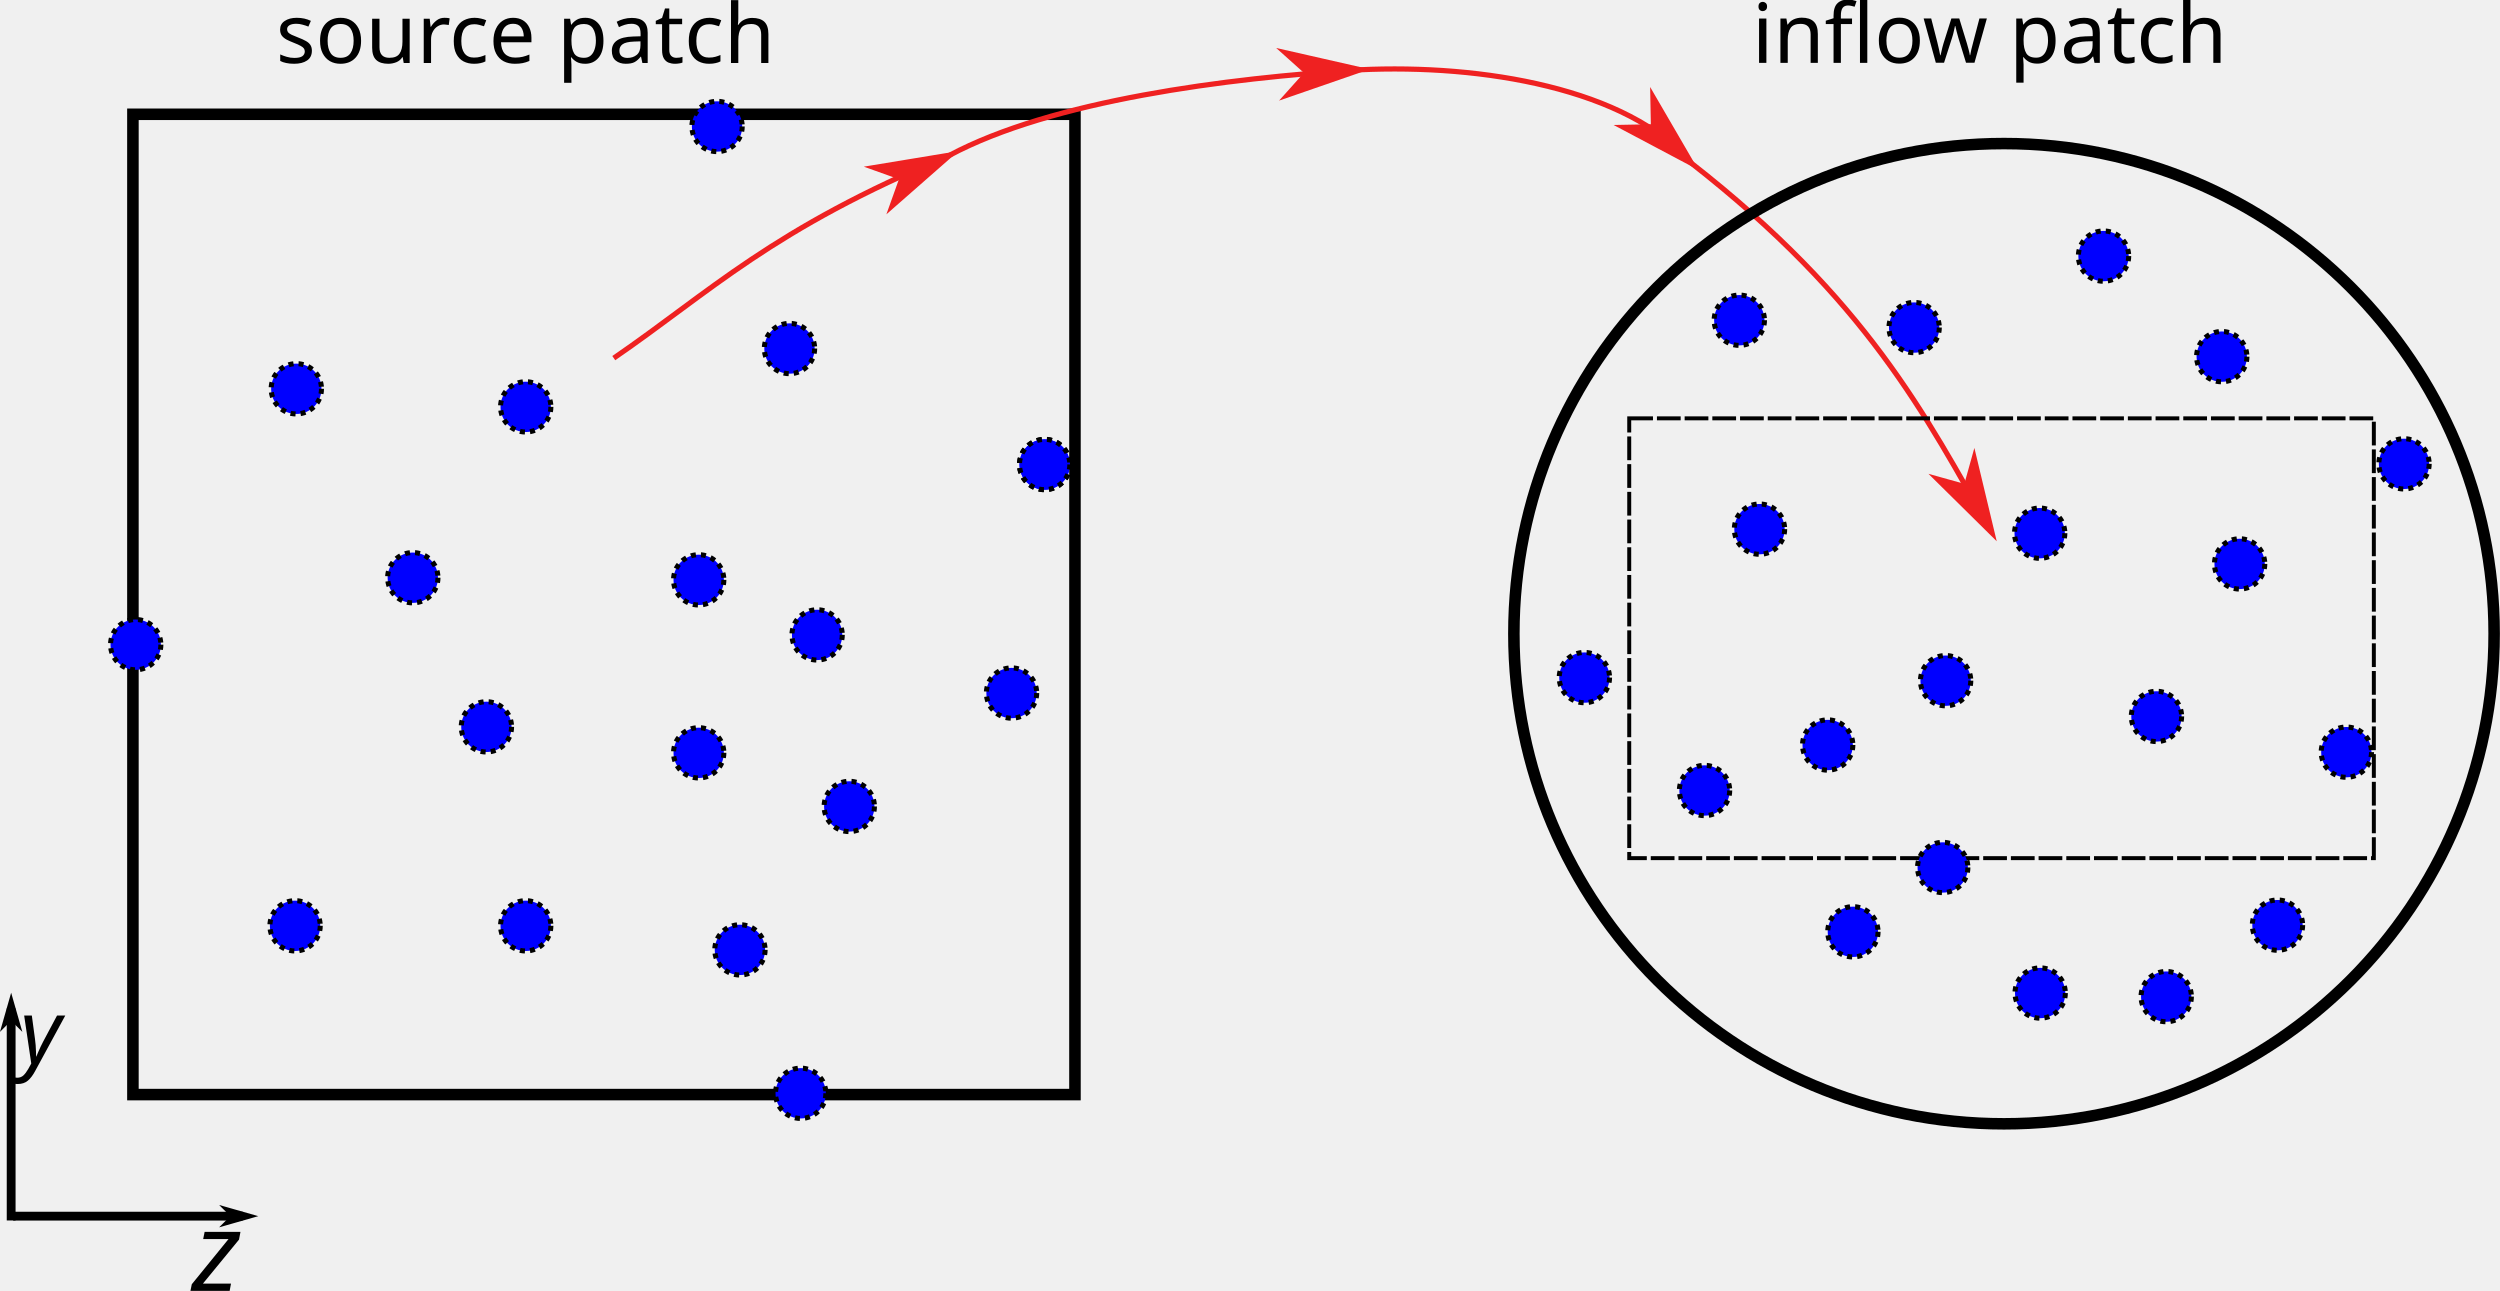
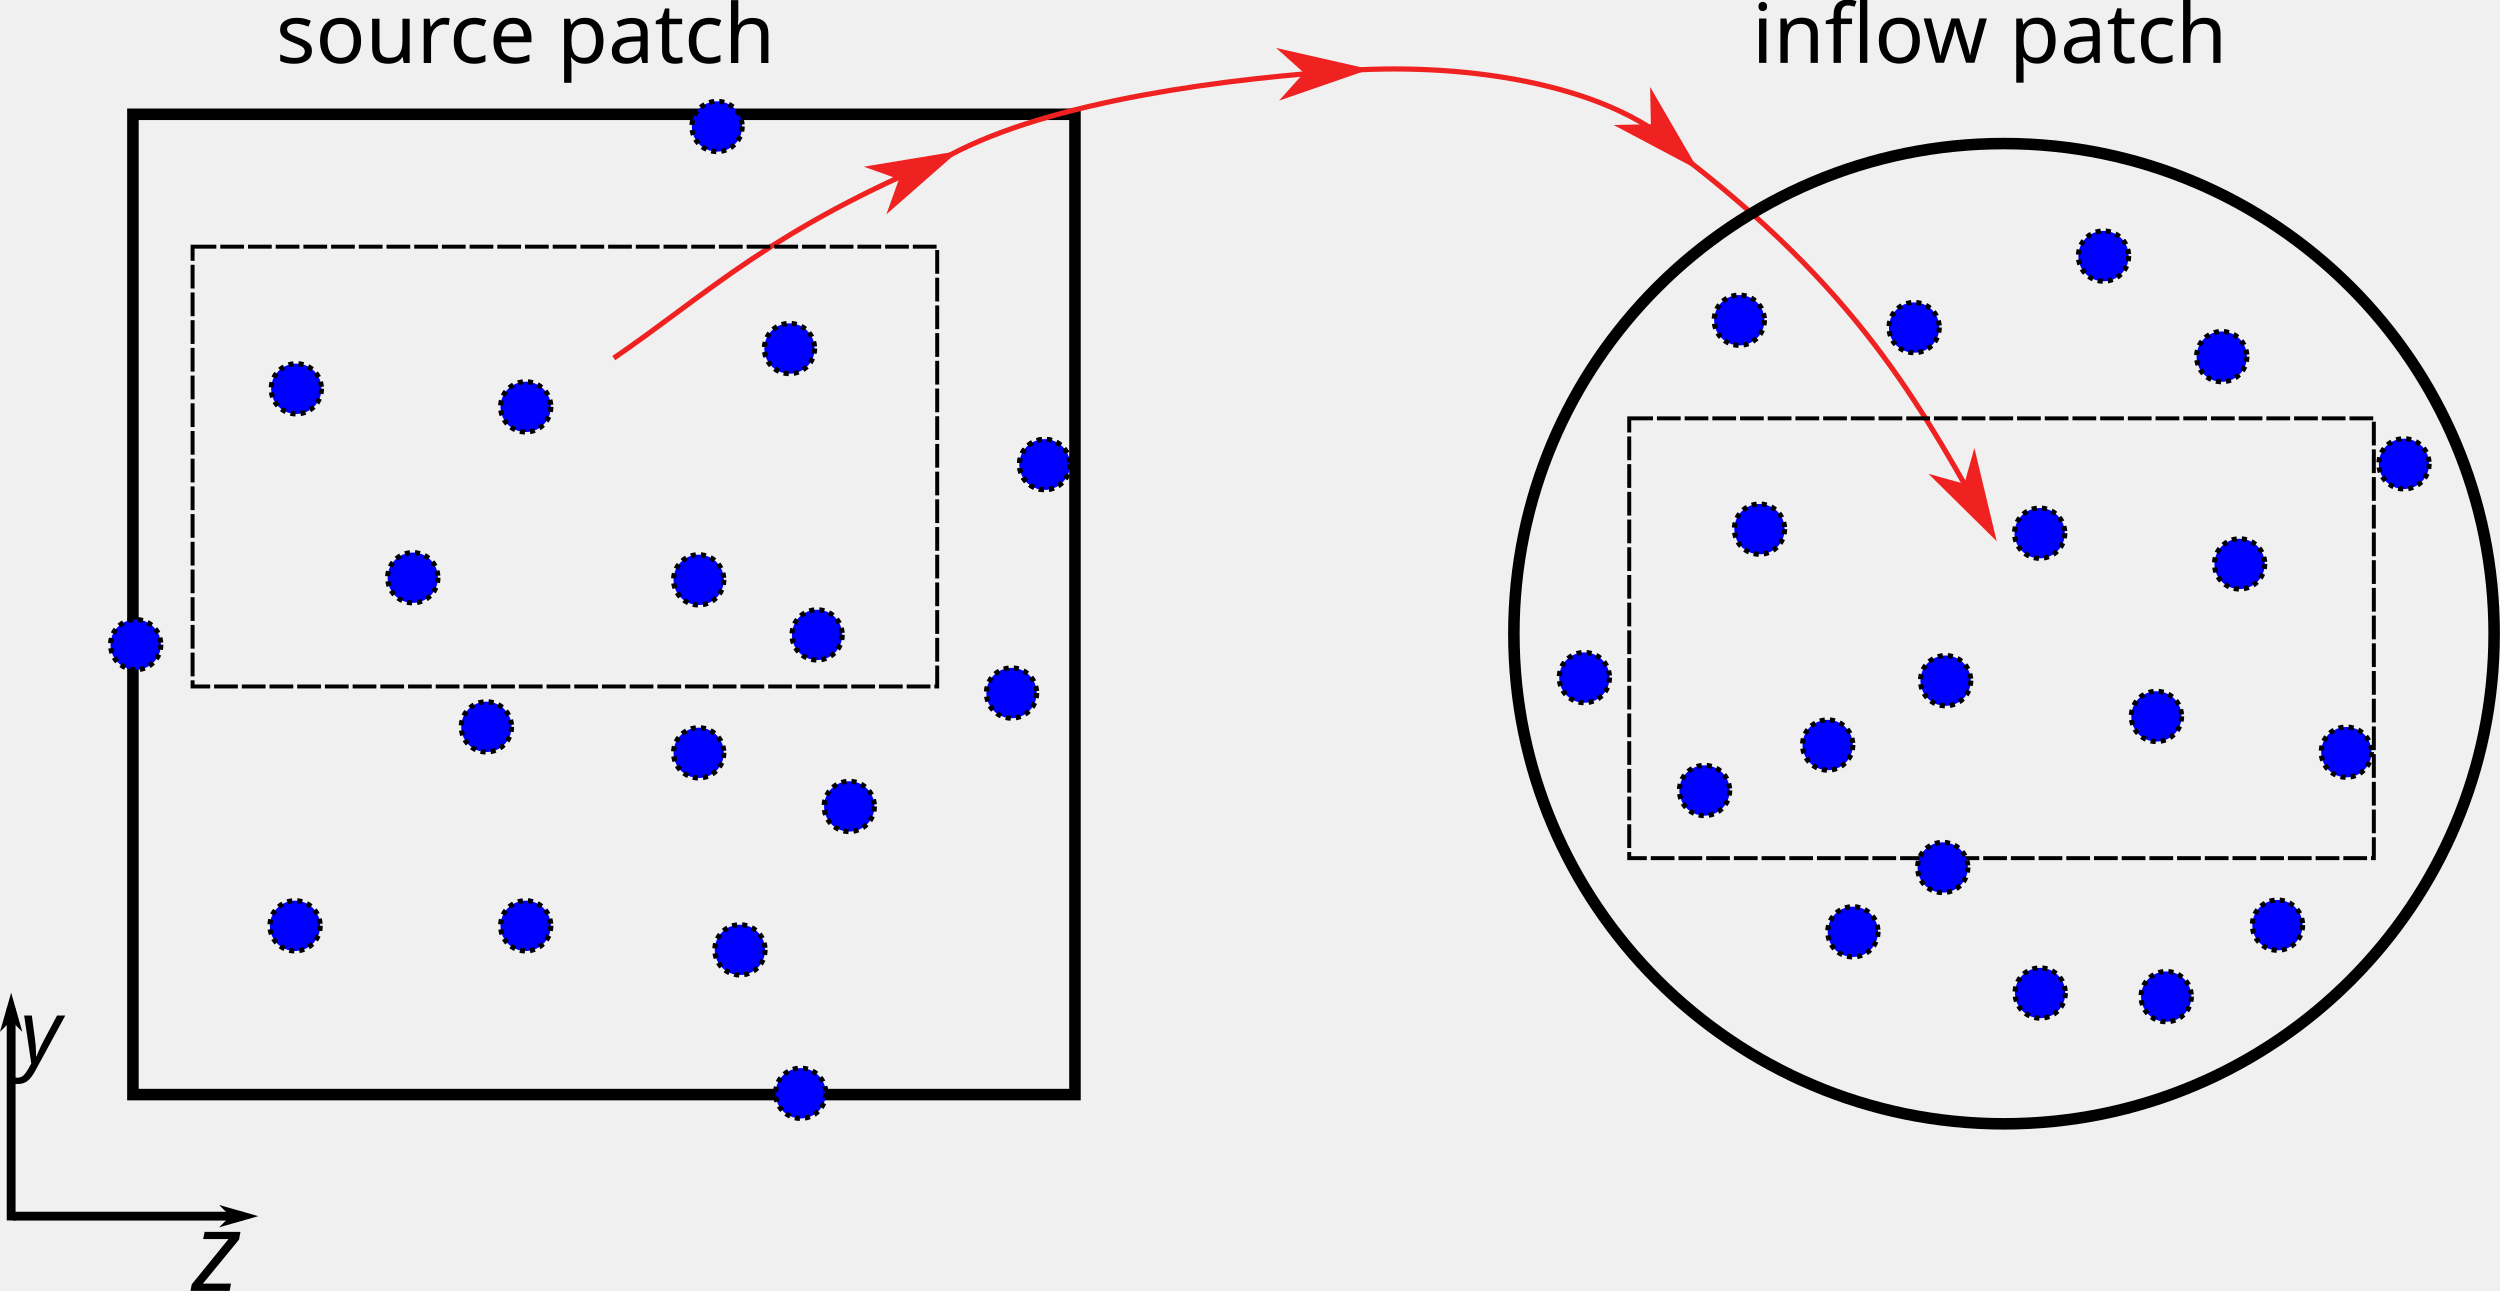
<svg xmlns="http://www.w3.org/2000/svg" xmlns:ns1="http://www.openswatchbook.org/uri/2009/osb" version="1.1" id="svg2" viewBox="0 0 346.604 178.987" height="5.051cm" width="9.782cm">
  <defs id="defs4">
    <marker orient="auto" refY="0" refX="0" id="marker7040" style="overflow:visible">
      <path id="path7042" d="M 0,0 5,-5 -12.5,0 5,5 0,0 Z" style="fill:#000000;fill-opacity:1;fill-rule:evenodd;stroke:#000000;stroke-width:1pt;stroke-opacity:1" transform="matrix(-0.2,0,0,-0.2,-1.2,0)" />
    </marker>
    <marker orient="auto" refY="0" refX="0" id="TriangleOutL" style="overflow:visible">
      <path id="path4328" d="m 5.77,0 -8.65,5 0,-10 8.65,5 z" style="fill:#000000;fill-opacity:1;fill-rule:evenodd;stroke:#000000;stroke-width:1pt;stroke-opacity:1" transform="scale(0.8,0.8)" />
    </marker>
    <marker orient="auto" refY="0" refX="0" id="marker6858" style="overflow:visible">
      <path id="path6860" d="m 5.77,0 -8.65,5 0,-10 8.65,5 z" style="fill:#000000;fill-opacity:1;fill-rule:evenodd;stroke:#000000;stroke-width:1pt;stroke-opacity:1" transform="scale(-0.4,-0.4)" />
    </marker>
    <marker orient="auto" refY="0" refX="0" id="Arrow2Send" style="overflow:visible">
      <path id="path4219" style="fill:#000000;fill-opacity:1;fill-rule:evenodd;stroke:#000000;stroke-width:0.625;stroke-linejoin:round;stroke-opacity:1" d="M 8.719,4.034 -2.207,0.016 8.719,-4.002 c -1.745,2.372 -1.735,5.617 -6e-7,8.035 z" transform="matrix(-0.3,0,0,-0.3,0.69,0)" />
    </marker>
    <marker orient="auto" refY="0" refX="0" id="marker5842" style="overflow:visible">
      <path id="path5844" d="m 5.77,0 -8.65,5 0,-10 8.65,5 z" style="fill:#000000;fill-opacity:1;fill-rule:evenodd;stroke:#000000;stroke-width:1pt;stroke-opacity:1" transform="scale(0.4,0.4)" />
    </marker>
    <marker orient="auto" refY="0" refX="0" id="marker5668" style="overflow:visible">
      <path id="path5670" d="m 5.77,0 -8.65,5 0,-10 8.65,5 z" style="fill:#000000;fill-opacity:1;fill-rule:evenodd;stroke:#000000;stroke-width:1pt;stroke-opacity:1" transform="scale(-0.2,-0.2)" />
    </marker>
    <marker orient="auto" refY="0" refX="0" id="Arrow2Mstart" style="overflow:visible">
      <path id="path4210" style="fill:#000000;fill-opacity:1;fill-rule:evenodd;stroke:#000000;stroke-width:0.625;stroke-linejoin:round;stroke-opacity:1" d="M 8.719,4.034 -2.207,0.016 8.719,-4.002 c -1.745,2.372 -1.735,5.617 -6e-7,8.035 z" transform="scale(0.6,0.6)" />
    </marker>
    <marker orient="auto" refY="0" refX="0" id="marker5468" style="overflow:visible">
      <path id="path5470" d="m 5.77,0 -8.65,5 0,-10 8.65,5 z" style="fill:#000000;fill-opacity:1;fill-rule:evenodd;stroke:#000000;stroke-width:1pt;stroke-opacity:1" transform="scale(-0.2,-0.2)" />
    </marker>
    <marker orient="auto" refY="0" refX="0" id="TriangleInS" style="overflow:visible">
      <path id="path4325" d="m 5.77,0 -8.65,5 0,-10 8.65,5 z" style="fill:#000000;fill-opacity:1;fill-rule:evenodd;stroke:#000000;stroke-width:1pt;stroke-opacity:1" transform="scale(-0.2,-0.2)" />
    </marker>
    <marker orient="auto" refY="0" refX="0" id="TriangleInM" style="overflow:visible">
      <path id="path4322" d="m 5.77,0 -8.65,5 0,-10 8.65,5 z" style="fill:#000000;fill-opacity:1;fill-rule:evenodd;stroke:#000000;stroke-width:1pt;stroke-opacity:1" transform="scale(-0.4,-0.4)" />
    </marker>
    <marker orient="auto" refY="0" refX="0" id="TriangleOutM" style="overflow:visible">
      <path id="path4331" d="m 5.77,0 -8.65,5 0,-10 8.65,5 z" style="fill:#000000;fill-opacity:1;fill-rule:evenodd;stroke:#000000;stroke-width:1pt;stroke-opacity:1" transform="scale(0.4,0.4)" />
    </marker>
    <marker orient="auto" refY="0" refX="0" id="marker5174" style="overflow:visible">
      <path id="path5176" d="M 0,0 5,-5 -12.5,0 5,5 0,0 Z" style="fill:#000000;fill-opacity:1;fill-rule:evenodd;stroke:#000000;stroke-width:1pt;stroke-opacity:1" transform="matrix(0.8,0,0,0.8,10,0)" />
    </marker>
    <marker orient="auto" refY="0" refX="0" id="Arrow1Send" style="overflow:visible">
      <path id="path4201" d="M 0,0 5,-5 -12.5,0 5,5 0,0 Z" style="fill:#000000;fill-opacity:1;fill-rule:evenodd;stroke:#000000;stroke-width:1pt;stroke-opacity:1" transform="matrix(-0.2,0,0,-0.2,-1.2,0)" />
    </marker>
    <marker orient="auto" refY="0" refX="0" id="Scissors" style="overflow:visible">
      <path id="schere" d="M 9.09,-3.606 C 8.12,-4.777 6.37,-4.736 5.062,-4.233 l -8.212,3.078 c -2.388,-1.307 -4.748,-0.933 -4.748,-1.569 0,-0.497 0.457,-0.388 0.388,-1.683 -0.066,-1.243 -1.364,-2.163 -2.59,-2.082 -1.227,-0.007 -2.499,0.933 -2.51,2.23 -0.091,1.306 1.007,2.52 2.307,2.605 1.522,0.227 4.218,-0.696 5.483,1.571 -0.942,1.738 -2.614,1.743 -4.126,1.656 -1.255,-0.072 -2.762,0.287 -3.361,1.521 -0.578,1.182 -0.011,2.865 1.317,3.226 1.34,0.492 3.181,-0.13 3.499,-1.671 0.246,-1.188 -0.595,-1.746 -0.273,-2.177 0.244,-0.325 1.791,-0.137 4.547,-1.375 L 5.676,4.233 C 6.8,4.547 8.173,4.536 9.168,3.431 L -0.052,-0.054 9.09,-3.606 Z m -18.308,-1.901 c 1.295,0.723 1.189,2.684 -0.156,3.063 -1.217,0.424 -2.771,-0.759 -2.383,-2.077 0.227,-1.082 1.653,-1.481 2.54,-0.986 z m 0.056,8.017 c 1.351,0.499 1.121,2.784 -0.252,3.092 -0.911,0.316 -2.214,-0.139 -2.306,-1.212 -0.178,-1.305 1.356,-2.484 2.558,-1.879 z" style="fill:#000000;fill-opacity:1;stroke:#000000;stroke-opacity:1" />
    </marker>
    <marker orient="auto" refY="0" refX="0" id="marker4972" style="overflow:visible">
      <path id="path4974" style="fill:#000000;fill-opacity:1;fill-rule:evenodd;stroke:#000000;stroke-width:0.625;stroke-linejoin:round;stroke-opacity:1" d="M 8.719,4.034 -2.207,0.016 8.719,-4.002 c -1.745,2.372 -1.735,5.617 -6e-7,8.035 z" transform="matrix(-1.1,0,0,-1.1,-1.1,0)" />
    </marker>
    <marker orient="auto" refY="0" refX="0" id="Arrow2Lend" style="overflow:visible">
      <path id="path4207" style="fill:#000000;fill-opacity:1;fill-rule:evenodd;stroke:#000000;stroke-width:0.625;stroke-linejoin:round;stroke-opacity:1" d="M 8.719,4.034 -2.207,0.016 8.719,-4.002 c -1.745,2.372 -1.735,5.617 -6e-7,8.035 z" transform="matrix(-1.1,0,0,-1.1,-1.1,0)" />
    </marker>
    <marker orient="auto" refY="0" refX="0" id="marker4791" style="overflow:visible">
      <path id="path4189" d="M 0,0 5,-5 -12.5,0 5,5 0,0 Z" style="fill:#000000;fill-opacity:1;fill-rule:evenodd;stroke:#000000;stroke-width:1pt;stroke-opacity:1" transform="matrix(-0.8,0,0,-0.8,-10,0)" />
    </marker>
    <marker orient="auto" refY="0" refX="0" id="EmptyTriangleInS" style="overflow:visible">
      <path id="path4343" d="m 5.77,0 -8.65,5 0,-10 8.65,5 z" style="fill:#ffffff;fill-rule:evenodd;stroke:#000000;stroke-width:1pt;stroke-opacity:1" transform="matrix(-0.2,0,0,-0.2,0.6,0)" />
    </marker>
    <marker orient="auto" refY="0" refX="0" id="marker4609" style="overflow:visible">
      <path id="path4611" d="M 0,0 5,-5 -12.5,0 5,5 0,0 Z" style="fill:#000000;fill-opacity:1;fill-rule:evenodd;stroke:#000000;stroke-width:1pt;stroke-opacity:1" transform="matrix(0.8,0,0,0.8,10,0)" />
    </marker>
    <marker orient="auto" refY="0" refX="0" id="marker4442" style="overflow:visible">
      <path id="path4186" d="M 0,0 5,-5 -12.5,0 5,5 0,0 Z" style="fill:#000000;fill-opacity:1;fill-rule:evenodd;stroke:#000000;stroke-width:1pt;stroke-opacity:1" transform="matrix(0.8,0,0,0.8,10,0)" />
    </marker>
    <marker style="overflow:visible" id="Arrow1Lend" refX="0" refY="0" orient="auto">
      <path transform="matrix(-0.8,0,0,-0.8,-10,0)" style="fill:#ef2121;fill-opacity:1;fill-rule:evenodd;stroke:#ef2121;stroke-width:1pt;stroke-opacity:1" d="M 0,0 5,-5 -12.5,0 5,5 0,0 Z" id="path5601" />
    </marker>
    <marker style="overflow:visible" id="marker5874" refX="0" refY="0" orient="auto">
      <path transform="matrix(0.8,0,0,0.8,10,0)" style="fill:#ef2121;fill-opacity:1;fill-rule:evenodd;stroke:#ef2121;stroke-width:1pt;stroke-opacity:1" d="M 0,0 5,-5 -12.5,0 5,5 0,0 Z" id="path5876" />
    </marker>
    <marker style="overflow:visible" id="Arrow1Lstart" refX="0" refY="0" orient="auto">
      <path transform="matrix(0.8,0,0,0.8,10,0)" style="fill:#ef2121;fill-opacity:1;fill-rule:evenodd;stroke:#ef2121;stroke-width:1pt;stroke-opacity:1" d="M 0,0 5,-5 -12.5,0 5,5 0,0 Z" id="path5598" />
    </marker>
    <linearGradient ns1:paint="solid" id="linearGradient5574">
      <stop id="stop5576" offset="0" style="stop-color:#782121;stop-opacity:1;" />
    </linearGradient>
    <marker orient="auto" refY="0" refX="0" id="marker7040-2" style="overflow:visible">
      <path id="path7042-8" d="M 0,0 5,-5 -12.5,0 5,5 0,0 Z" style="fill:#000000;fill-opacity:1;fill-rule:evenodd;stroke:#000000;stroke-width:1pt;stroke-opacity:1" transform="matrix(-0.2,0,0,-0.2,-1.2,0)" />
    </marker>
  </defs>
  <g id="layer1" transform="translate(-85.74729,-453.3991)">
    <rect y="469.245" x="104.161" height="135.923" width="130.619" id="rect4138" style="fill:none;fill-opacity:1;stroke:#000000;stroke-width:1.599;stroke-miterlimit:4;stroke-dasharray:none;stroke-opacity:1" />
    <text id="text5586" y="462.115" x="328.664" style="font-style:normal;font-variant:normal;font-weight:normal;font-stretch:normal;font-size:11.471px;line-height:125%;font-family:sans-serif;-inkscape-font-specification:sans-serif;letter-spacing:0px;word-spacing:0px;fill:#000000;fill-opacity:1;stroke:none;stroke-width:1px;stroke-linecap:butt;stroke-linejoin:miter;stroke-opacity:1" xml:space="preserve">
      <tspan y="462.115" x="328.664" id="tspan5588" style="font-style:normal;font-variant:normal;font-weight:normal;font-stretch:normal;font-family:sans-serif;-inkscape-font-specification:sans-serif">inflow patch</tspan>
    </text>
    <path id="path5592" style="fill:#000000;fill-opacity:0;fill-rule:evenodd;stroke:#ef2121;stroke-width:0.72;stroke-linecap:butt;stroke-linejoin:miter;stroke-miterlimit:4;stroke-dasharray:none;stroke-opacity:1;marker-mid:url(#Arrow1Lend);marker-end:url(#Arrow1Lend)" d="m 170.833,503.054 c 13.374,-9.18 21.957,-17.932 46.539,-28.115 14.216,-7.598 38.431,-10.72 56.886,-11.864 16.994,-0.814 37.236,2.615 45.953,12.919 24.331,19.001 32.48,34.9 41.688,51.236" />
    <text xml:space="preserve" style="font-style:normal;font-variant:normal;font-weight:normal;font-stretch:normal;font-size:11.471px;line-height:125%;font-family:sans-serif;-inkscape-font-specification:sans-serif;letter-spacing:0px;word-spacing:0px;fill:#000000;fill-opacity:1;stroke:none;stroke-width:1px;stroke-linecap:butt;stroke-linejoin:miter;stroke-opacity:1" x="123.992" y="462.134" id="text4176">
      <tspan id="tspan4178" x="123.992" y="462.134">source patch</tspan>
    </text>
    <path style="fill:none;fill-rule:evenodd;stroke:#000000;stroke-width:1.223px;stroke-linecap:butt;stroke-linejoin:miter;stroke-opacity:1;marker-end:url(#marker7040)" d="m 87.279,622.621 0,-29.396" id="path6856" />
    <path style="fill:none;fill-rule:evenodd;stroke:#000000;stroke-width:1.223px;stroke-linecap:butt;stroke-linejoin:miter;stroke-opacity:1;marker-end:url(#marker7040-2)" d="m 87.555,622.024 31.807,0" id="path6856-4" />
    <text xml:space="preserve" style="font-style:normal;font-weight:normal;font-size:15.286px;line-height:125%;font-family:Sans;letter-spacing:0px;word-spacing:0px;fill:#000000;fill-opacity:1;stroke:none;stroke-width:1px;stroke-linecap:butt;stroke-linejoin:miter;stroke-opacity:1" x="112.371" y="632.386" id="text16249">
      <tspan id="tspan16251" x="112.371" y="632.386" style="font-style:italic">z</tspan>
    </text>
    <text xml:space="preserve" style="font-style:normal;font-weight:normal;font-size:12.229px;line-height:125%;font-family:Sans;letter-spacing:0px;word-spacing:0px;fill:#000000;fill-opacity:1;stroke:none;stroke-width:1px;stroke-linecap:butt;stroke-linejoin:miter;stroke-opacity:1" x="88.49" y="600.768" id="text16249-9">
      <tspan id="tspan16251-4" x="88.49" y="600.768" style="font-style:italic">y</tspan>
    </text>
    <circle style="fill:#0000ff;fill-opacity:1;stroke:#000000;stroke-width:0.698;stroke-linejoin:miter;stroke-miterlimit:4;stroke-dasharray:0.698, 0.698;stroke-dashoffset:0;stroke-opacity:1" id="path3398" cx="126.643" cy="581.767" r="3.49" />
    <circle style="fill:#0000ff;fill-opacity:1;stroke:#000000;stroke-width:0.698;stroke-linejoin:miter;stroke-miterlimit:4;stroke-dasharray:0.698, 0.698;stroke-dashoffset:0;stroke-opacity:1" id="path3398-9" cx="158.623" cy="581.767" r="3.49" />
    <circle style="fill:#0000ff;fill-opacity:1;stroke:#000000;stroke-width:0.698;stroke-linejoin:miter;stroke-miterlimit:4;stroke-dasharray:0.698, 0.698;stroke-dashoffset:0;stroke-opacity:1" id="path3398-8" cx="199.027" cy="541.43" r="3.49" />
    <circle style="fill:#0000ff;fill-opacity:1;stroke:#000000;stroke-width:0.698;stroke-linejoin:miter;stroke-miterlimit:4;stroke-dasharray:0.698, 0.698;stroke-dashoffset:0;stroke-opacity:1" id="path3398-89" cx="203.486" cy="565.214" r="3.49" />
    <circle style="fill:#0000ff;fill-opacity:1;stroke:#000000;stroke-width:0.698;stroke-linejoin:miter;stroke-miterlimit:4;stroke-dasharray:0.698, 0.698;stroke-dashoffset:0;stroke-opacity:1" id="path3398-0" cx="182.608" cy="557.782" r="3.49" />
    <circle style="fill:#0000ff;fill-opacity:1;stroke:#000000;stroke-width:0.698;stroke-linejoin:miter;stroke-miterlimit:4;stroke-dasharray:0.698, 0.698;stroke-dashoffset:0;stroke-opacity:1" id="path3398-1" cx="142.968" cy="533.502" r="3.49" />
    <circle style="fill:#0000ff;fill-opacity:1;stroke:#000000;stroke-width:0.698;stroke-linejoin:miter;stroke-miterlimit:4;stroke-dasharray:0.698, 0.698;stroke-dashoffset:0;stroke-opacity:1" id="path3398-4" cx="158.623" cy="509.812" r="3.49" />
    <circle style="fill:#0000ff;fill-opacity:1;stroke:#000000;stroke-width:0.698;stroke-linejoin:miter;stroke-miterlimit:4;stroke-dasharray:0.698, 0.698;stroke-dashoffset:0;stroke-opacity:1" id="path3398-19" cx="185.153" cy="470.935" r="3.49" />
    <circle style="fill:#0000ff;fill-opacity:1;stroke:#000000;stroke-width:0.698;stroke-linejoin:miter;stroke-miterlimit:4;stroke-dasharray:0.698, 0.698;stroke-dashoffset:0;stroke-opacity:1" id="path3398-196" cx="153.173" cy="554.179" r="3.49" />
    <circle style="fill:#0000ff;fill-opacity:1;stroke:#000000;stroke-width:0.698;stroke-linejoin:miter;stroke-miterlimit:4;stroke-dasharray:0.698, 0.698;stroke-dashoffset:0;stroke-opacity:1" id="path3398-5" cx="104.547" cy="542.783" r="3.49" />
    <circle style="fill:#0000ff;fill-opacity:1;stroke:#000000;stroke-width:0.698;stroke-linejoin:miter;stroke-miterlimit:4;stroke-dasharray:0.698, 0.698;stroke-dashoffset:0;stroke-opacity:1" id="path3398-07" cx="182.608" cy="533.797" r="3.49" />
    <circle style="fill:#0000ff;fill-opacity:1;stroke:#000000;stroke-width:0.698;stroke-linejoin:miter;stroke-miterlimit:4;stroke-dasharray:0.698, 0.698;stroke-dashoffset:0;stroke-opacity:1" id="path3398-99" cx="230.578" cy="517.807" r="3.49" />
    <circle style="fill:#0000ff;fill-opacity:1;stroke:#000000;stroke-width:0.698;stroke-linejoin:miter;stroke-miterlimit:4;stroke-dasharray:0.698, 0.698;stroke-dashoffset:0;stroke-opacity:1" id="path3398-3" cx="230.578" cy="517.807" r="3.49" />
    <circle style="fill:#0000ff;fill-opacity:1;stroke:#000000;stroke-width:0.698;stroke-linejoin:miter;stroke-miterlimit:4;stroke-dasharray:0.698, 0.698;stroke-dashoffset:0;stroke-opacity:1" id="path3398-7" cx="195.197" cy="501.723" r="3.49" />
    <circle style="fill:#0000ff;fill-opacity:1;stroke:#000000;stroke-width:0.698;stroke-linejoin:miter;stroke-miterlimit:4;stroke-dasharray:0.698, 0.698;stroke-dashoffset:0;stroke-opacity:1" id="path3398-56" cx="126.817" cy="507.307" r="3.49" />
    <circle style="fill:#0000ff;fill-opacity:1;stroke:#000000;stroke-width:0.698;stroke-linejoin:miter;stroke-miterlimit:4;stroke-dasharray:0.698, 0.698;stroke-dashoffset:0;stroke-opacity:1" id="path3398-070" cx="188.327" cy="585.101" r="3.49" />
    <circle style="fill:#0000ff;fill-opacity:1;stroke:#000000;stroke-width:0.698;stroke-linejoin:miter;stroke-miterlimit:4;stroke-dasharray:0.698, 0.698;stroke-dashoffset:0;stroke-opacity:1" id="path3398-74" cx="225.985" cy="549.492" r="3.49" />
    <circle style="fill:#0000ff;fill-opacity:1;stroke:#000000;stroke-width:0.698;stroke-linejoin:miter;stroke-miterlimit:4;stroke-dasharray:0.698, 0.698;stroke-dashoffset:0;stroke-opacity:1" id="path3398-34" cx="196.75" cy="604.988" r="3.49" />
    <rect y="511.404" x="311.631" height="60.98" width="103.243" id="rect4138-7" style="fill:none;fill-opacity:1;stroke:#000000;stroke-width:0.549;stroke-miterlimit:4;stroke-dasharray:3.292, 0.549;stroke-dashoffset:0;stroke-opacity:1" />
    <circle style="fill:#0000ff;fill-opacity:0;stroke:#000000;stroke-width:1.599;stroke-linejoin:miter;stroke-miterlimit:4;stroke-dasharray:none;stroke-dashoffset:0;stroke-opacity:1" id="path4470" cx="363.594" cy="541.263" r="67.958" />
    <circle style="fill:#0000ff;fill-opacity:1;stroke:#000000;stroke-width:0.698;stroke-linejoin:miter;stroke-miterlimit:4;stroke-dasharray:0.698, 0.698;stroke-dashoffset:0;stroke-opacity:1" id="path3398-7-1" cx="368.542" cy="527.328" r="3.49" />
    <circle style="fill:#0000ff;fill-opacity:1;stroke:#000000;stroke-width:0.698;stroke-linejoin:miter;stroke-miterlimit:4;stroke-dasharray:0.698, 0.698;stroke-dashoffset:0;stroke-opacity:1" id="path3398-7-14" cx="419.057" cy="517.713" r="3.49" />
    <circle style="fill:#0000ff;fill-opacity:1;stroke:#000000;stroke-width:0.698;stroke-linejoin:miter;stroke-miterlimit:4;stroke-dasharray:0.698, 0.698;stroke-dashoffset:0;stroke-opacity:1" id="path3398-7-16" cx="393.786" cy="502.848" r="3.49" />
    <circle style="fill:#0000ff;fill-opacity:1;stroke:#000000;stroke-width:0.698;stroke-linejoin:miter;stroke-miterlimit:4;stroke-dasharray:0.698, 0.698;stroke-dashoffset:0;stroke-opacity:1" id="path3398-7-2" cx="396.264" cy="531.587" r="3.49" />
    <circle style="fill:#0000ff;fill-opacity:1;stroke:#000000;stroke-width:0.698;stroke-linejoin:miter;stroke-miterlimit:4;stroke-dasharray:0.698, 0.698;stroke-dashoffset:0;stroke-opacity:1" id="path3398-7-8" cx="322.072" cy="563.004" r="3.49" />
    <circle style="fill:#0000ff;fill-opacity:1;stroke:#000000;stroke-width:0.698;stroke-linejoin:miter;stroke-miterlimit:4;stroke-dasharray:0.698, 0.698;stroke-dashoffset:0;stroke-opacity:1" id="path3398-7-0" cx="326.893" cy="497.799" r="3.49" />
    <circle style="fill:#0000ff;fill-opacity:1;stroke:#000000;stroke-width:0.698;stroke-linejoin:miter;stroke-miterlimit:4;stroke-dasharray:0.698, 0.698;stroke-dashoffset:0;stroke-opacity:1" id="path3398-7-4" cx="411.062" cy="557.688" r="3.49" />
    <circle style="fill:#0000ff;fill-opacity:1;stroke:#000000;stroke-width:0.698;stroke-linejoin:miter;stroke-miterlimit:4;stroke-dasharray:0.698, 0.698;stroke-dashoffset:0;stroke-opacity:1" id="path3398-7-3" cx="339.147" cy="556.697" r="3.49" />
    <circle style="fill:#0000ff;fill-opacity:1;stroke:#000000;stroke-width:0.698;stroke-linejoin:miter;stroke-miterlimit:4;stroke-dasharray:0.698, 0.698;stroke-dashoffset:0;stroke-opacity:1" id="path3398-7-5" cx="355.499" cy="547.778" r="3.49" />
    <circle style="fill:#0000ff;fill-opacity:1;stroke:#000000;stroke-width:0.698;stroke-linejoin:miter;stroke-miterlimit:4;stroke-dasharray:0.698, 0.698;stroke-dashoffset:0;stroke-opacity:1" id="path3398-7-168" cx="384.733" cy="552.733" r="3.49" />
    <circle style="fill:#0000ff;fill-opacity:1;stroke:#000000;stroke-width:0.698;stroke-linejoin:miter;stroke-miterlimit:4;stroke-dasharray:0.698, 0.698;stroke-dashoffset:0;stroke-opacity:1" id="path3398-7-7" cx="401.513" cy="581.673" r="3.49" />
    <circle style="fill:#0000ff;fill-opacity:1;stroke:#000000;stroke-width:0.698;stroke-linejoin:miter;stroke-miterlimit:4;stroke-dasharray:0.698, 0.698;stroke-dashoffset:0;stroke-opacity:1" id="path3398-7-44" cx="386.086" cy="591.583" r="3.49" />
    <circle style="fill:#0000ff;fill-opacity:1;stroke:#000000;stroke-width:0.698;stroke-linejoin:miter;stroke-miterlimit:4;stroke-dasharray:0.698, 0.698;stroke-dashoffset:0;stroke-opacity:1" id="path3398-7-89" cx="368.609" cy="591.087" r="3.49" />
    <circle style="fill:#0000ff;fill-opacity:1;stroke:#000000;stroke-width:0.698;stroke-linejoin:miter;stroke-miterlimit:4;stroke-dasharray:0.698, 0.698;stroke-dashoffset:0;stroke-opacity:1" id="path3398-7-58" cx="355.097" cy="573.678" r="3.49" />
    <circle style="fill:#0000ff;fill-opacity:1;stroke:#000000;stroke-width:0.698;stroke-linejoin:miter;stroke-miterlimit:4;stroke-dasharray:0.698, 0.698;stroke-dashoffset:0;stroke-opacity:1" id="path3398-7-79" cx="342.642" cy="582.597" r="3.49" />
    <circle style="fill:#0000ff;fill-opacity:1;stroke:#000000;stroke-width:0.698;stroke-linejoin:miter;stroke-miterlimit:4;stroke-dasharray:0.698, 0.698;stroke-dashoffset:0;stroke-opacity:1" id="path3398-7-76" cx="305.413" cy="547.349" r="3.49" />
    <circle style="fill:#0000ff;fill-opacity:1;stroke:#000000;stroke-width:0.698;stroke-linejoin:miter;stroke-miterlimit:4;stroke-dasharray:0.698, 0.698;stroke-dashoffset:0;stroke-opacity:1" id="path3398-7-9" cx="329.692" cy="526.766" r="3.49" />
    <circle style="fill:#0000ff;fill-opacity:1;stroke:#000000;stroke-width:0.698;stroke-linejoin:miter;stroke-miterlimit:4;stroke-dasharray:0.698, 0.698;stroke-dashoffset:0;stroke-opacity:1" id="path3398-7-74" cx="351.133" cy="498.817" r="3.49" />
    <circle style="fill:#0000ff;fill-opacity:1;stroke:#000000;stroke-width:0.698;stroke-linejoin:miter;stroke-miterlimit:4;stroke-dasharray:0.698, 0.698;stroke-dashoffset:0;stroke-opacity:1" id="path3398-7-6" cx="377.394" cy="488.907" r="3.49" />
+     <rect y="487.601" x="112.435" height="60.98" width="103.243" id="rect4138-7-5" style="fill:none;fill-opacity:1;stroke:#000000;stroke-width:0.549;stroke-miterlimit:4;stroke-dasharray:3.292, 0.549;stroke-dashoffset:0;stroke-opacity:1" />
  </g>
</svg>
